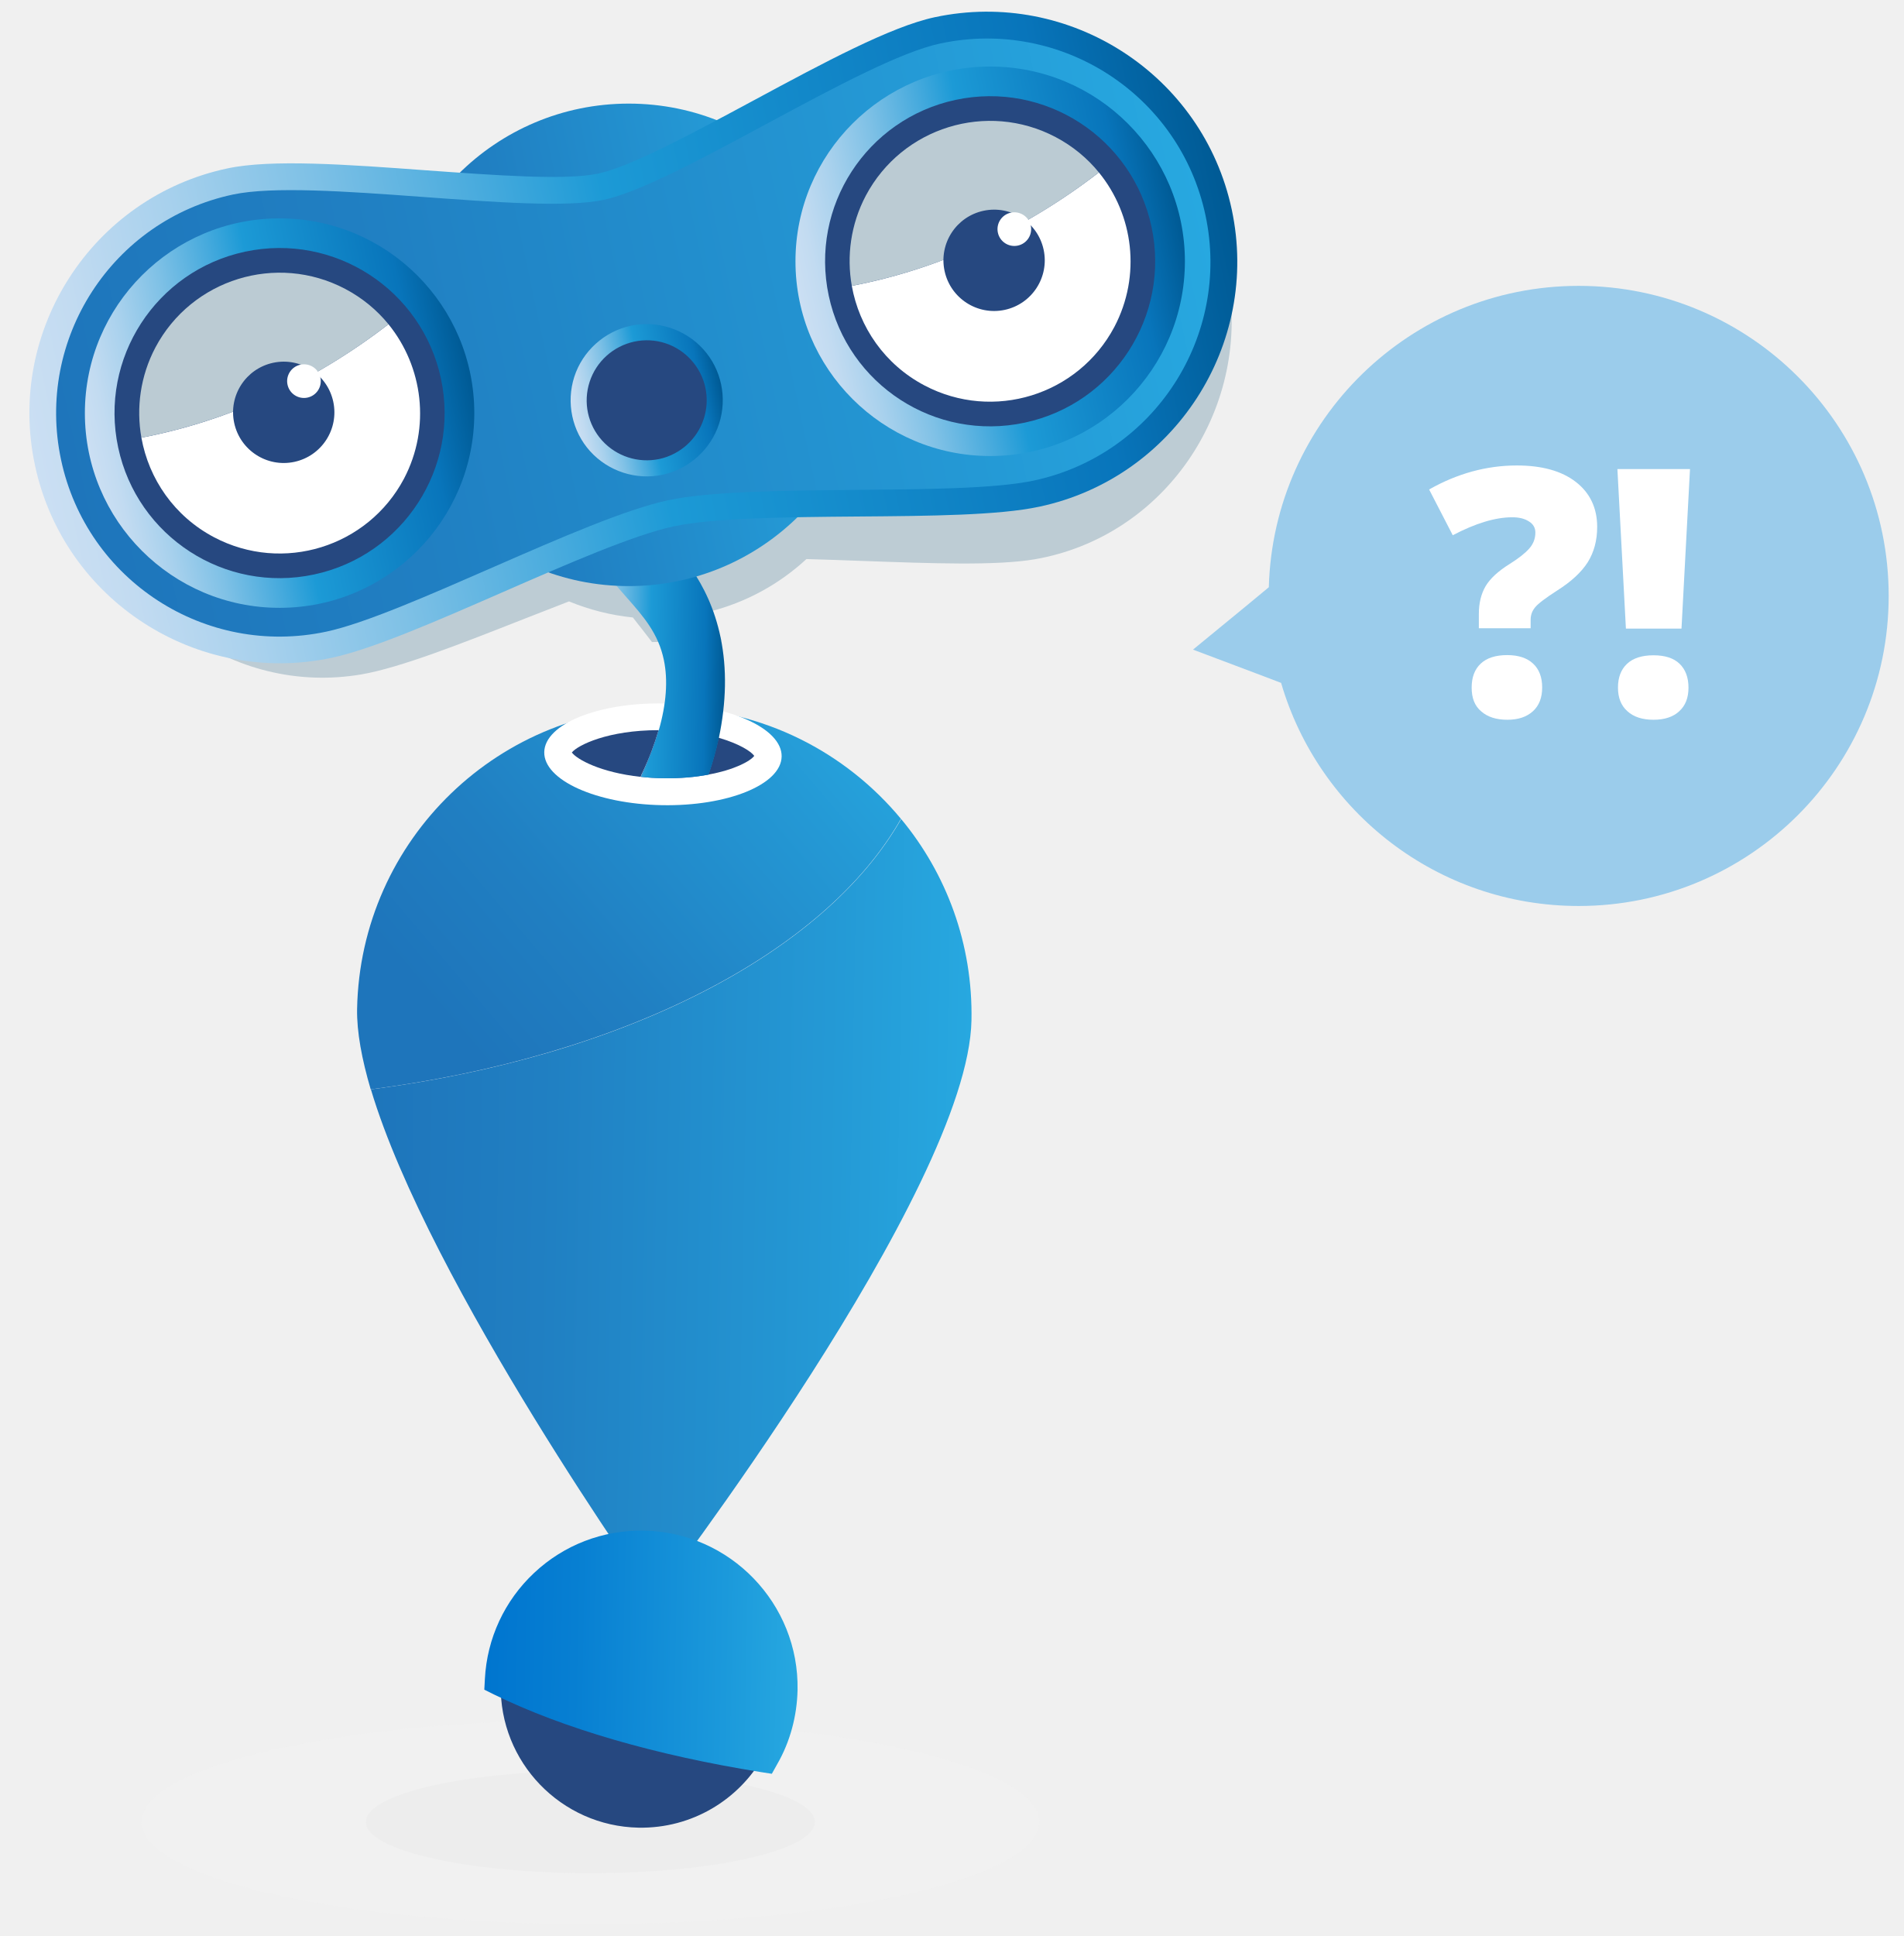
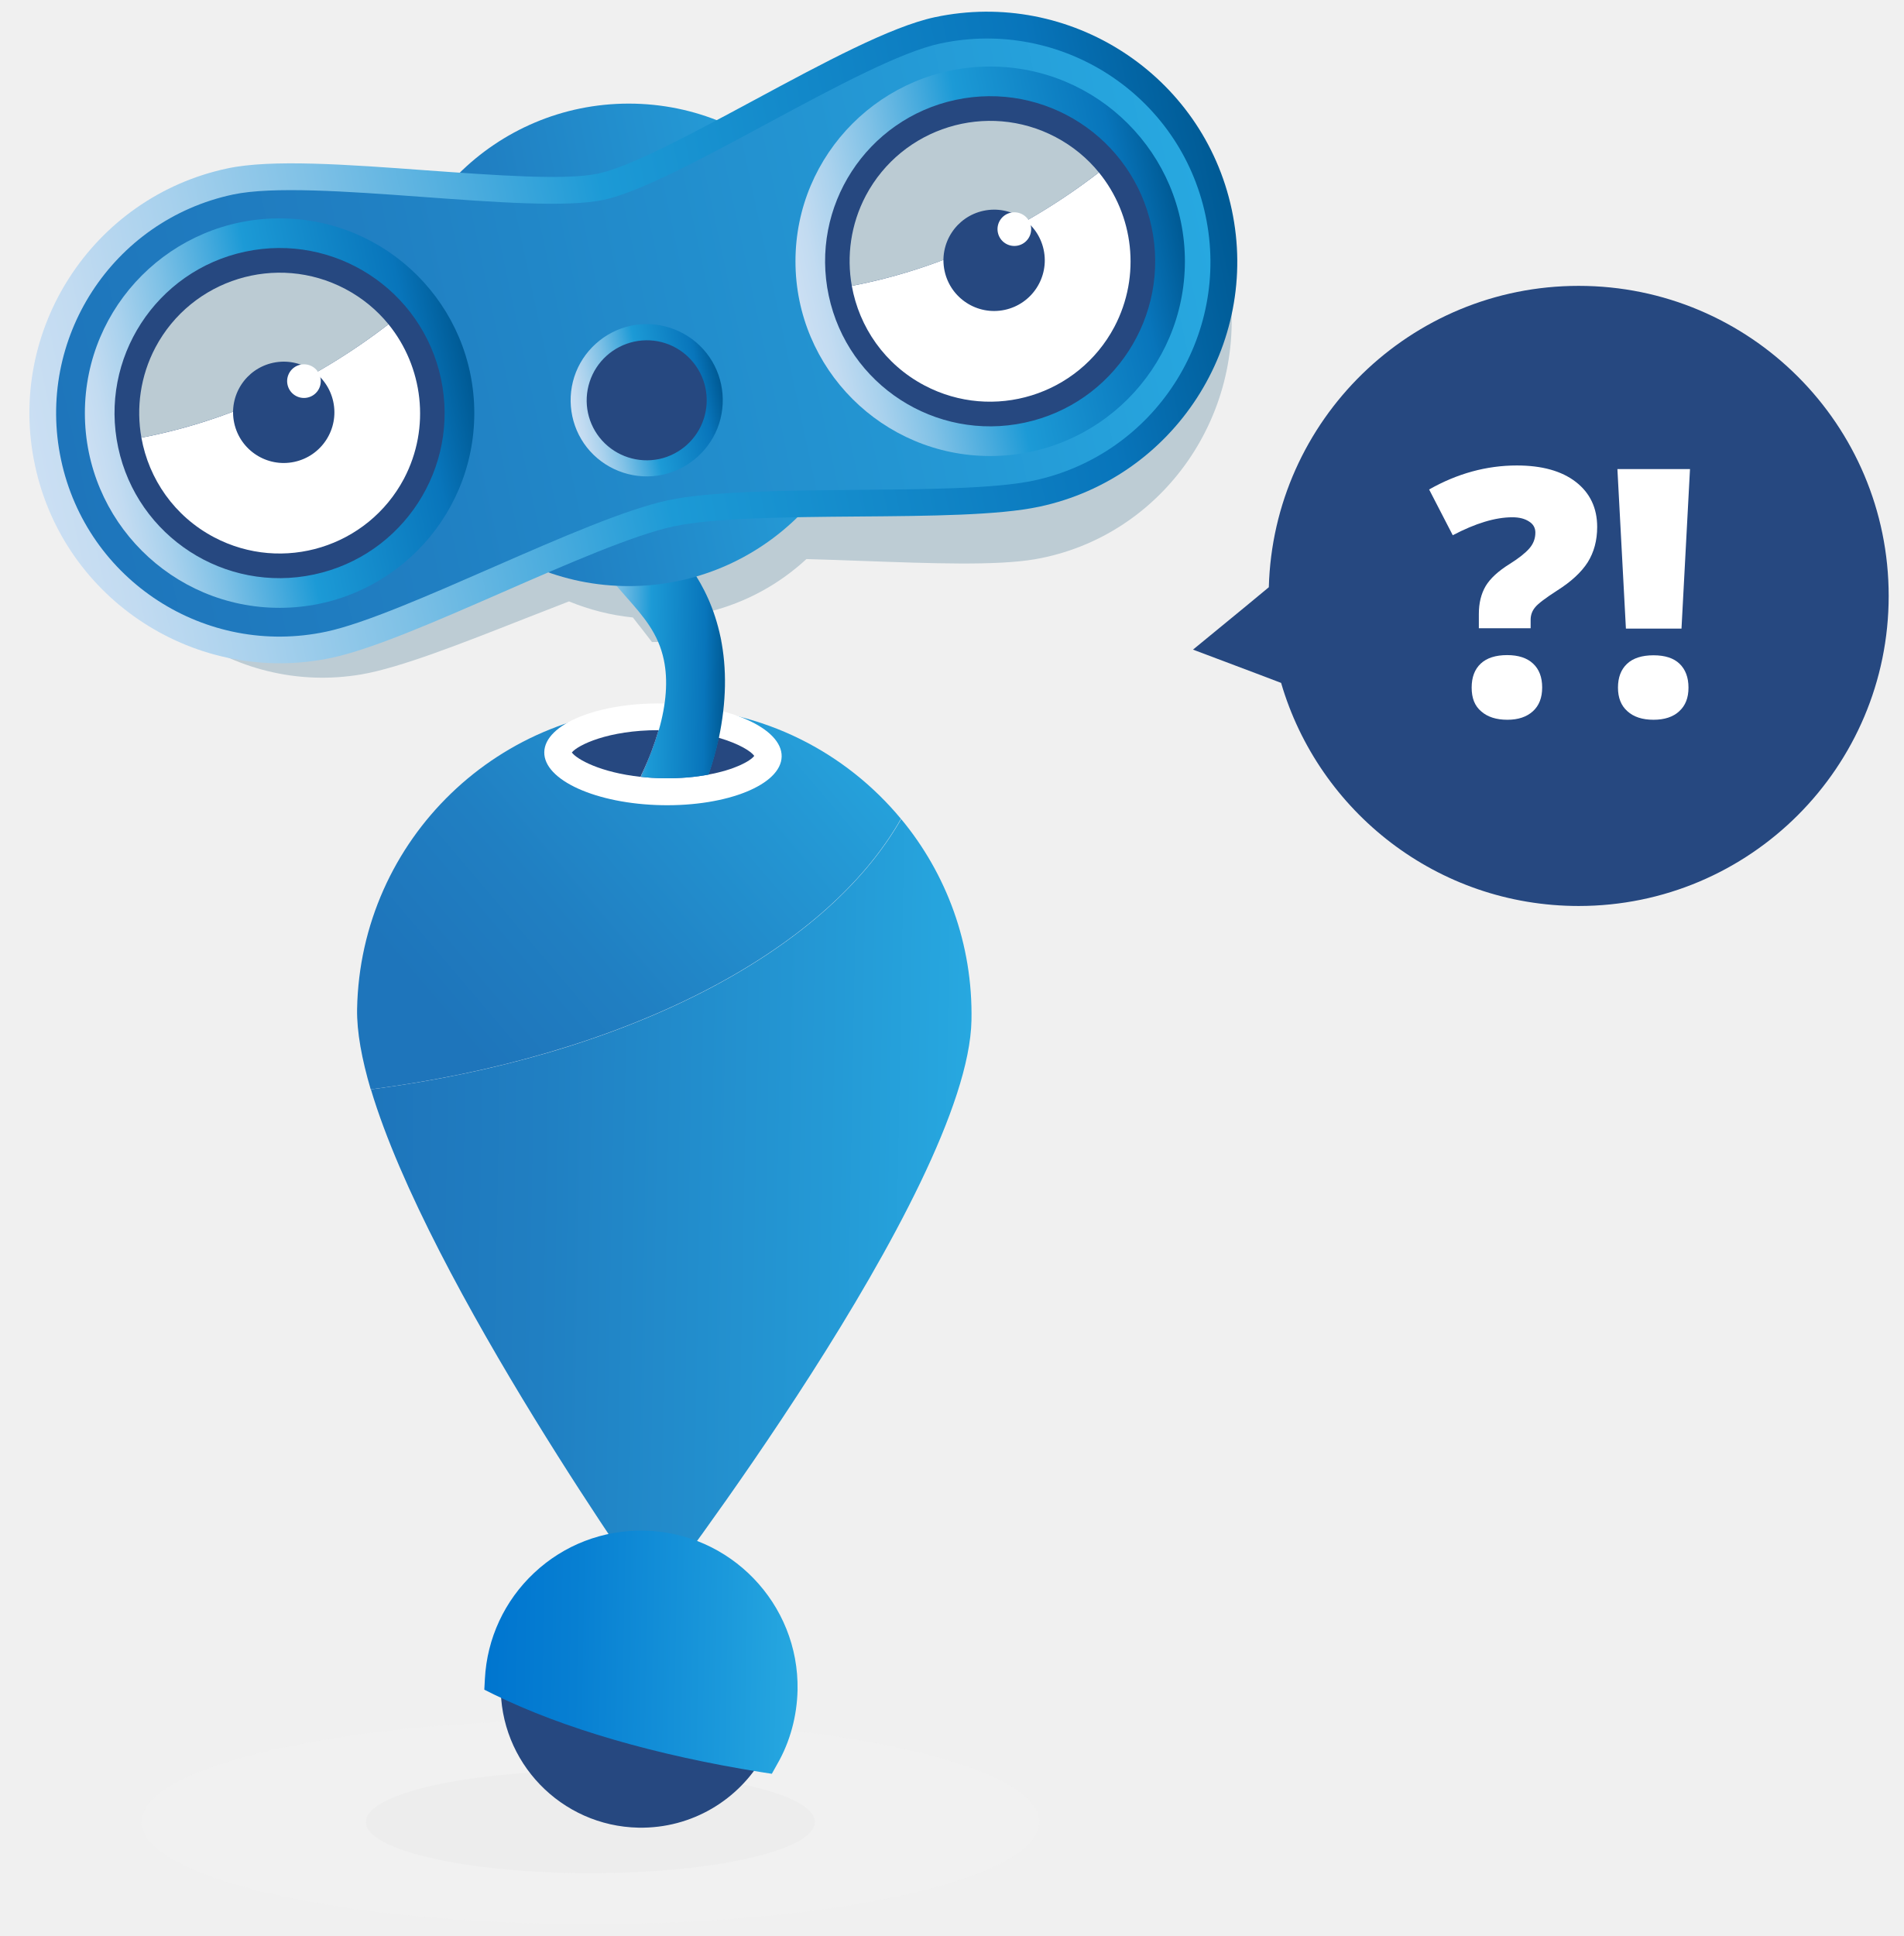
<svg xmlns="http://www.w3.org/2000/svg" version="1.1" id="Layer_1" x="0px" y="0px" viewBox="0 0 1007.2 1024" style="enable-background:new 0 0 1007.2 1024;" xml:space="preserve">
  <style type="text/css">
	.st0{fill:#BDCCD4;}
	.st1{opacity:0.32;enable-background:new    ;}
	.st2{fill:#F2F2F2;}
	.st3{fill:#E6E6E6;}
	.st4{fill:url(#SVGID_1_);}
	.st5{fill:url(#SVGID_2_);}
	.st6{fill:#FFFFFF;}
	.st7{fill:none;}
	.st8{fill:#264880;}
	.st9{fill:#3867B0;}
	.st10{fill:url(#SVGID_3_);}
	.st11{fill:#FFFFFF;stroke:#000000;stroke-miterlimit:10;}
	.st12{fill:url(#SVGID_4_);}
	.st13{fill:url(#SVGID_5_);}
	.st14{fill:url(#SVGID_6_);}
	.st15{fill:url(#SVGID_7_);}
	.st16{fill:url(#SVGID_8_);}
	.st17{fill:#BBCBD3;}
	.st18{fill:url(#SVGID_9_);}
	.st19{fill:url(#SVGID_10_);}
- 	.st20{fill:#9BCCEB;}
</style>
  <g>
    <g>
      <path class="st0" d="M649.8,148.3C638.2,78.7,573.6,31.6,505.6,43.2c-22.1,3.8-56.1,20.6-92.1,38.3c-6.3,3.1-12.7,6.2-18.9,9.3    c-20.9-9.5-44.6-13.1-68.8-8.9c-23.4,4-44.1,14.7-60.5,29.8c-5.5-0.6-11.1-1.3-16.6-2c-39.7-4.8-77.2-9.3-99.4-5.5    C81.3,115.9,35.4,182,47,251.6c11.5,69.6,76.2,116.7,144.2,105.1c20.4-3.5,52.4-16.1,86.2-29.4c7.9-3.1,15.8-6.2,23.6-9.2    c10.7,4.4,22,7.3,33.8,8.5c1.5,2,3.1,4,4.6,5.9c1.9,2.4,3.7,4.8,5.5,7.1l36.7-0.9c-1.9-5.6-4.2-10.6-6.7-15.1    c19.8-4.9,37.4-14.7,51.7-27.9c9.8,0.3,19.9,0.6,29.9,1c36.3,1.3,70.5,2.6,91-0.9C615.4,284,661.3,217.9,649.8,148.3z" />
    </g>
    <g>
      <g>
        <g class="st1">
          <ellipse class="st2" cx="312.3" cy="963.7" rx="237.5" ry="54.1" />
        </g>
        <g class="st1">
          <ellipse class="st3" cx="312.3" cy="963.7" rx="118.8" ry="27.1" />
        </g>
        <g>
          <g>
-             <linearGradient id="SVGID_1_" gradientUnits="userSpaceOnUse" x1="102.253" y1="384.131" x2="419.229" y2="384.131" gradientTransform="matrix(0.9998 1.857699e-02 1.857699e-02 -0.9998 85.7262 1017.839)">
+             <linearGradient id="SVGID_1_" gradientUnits="userSpaceOnUse" x1="98.289" y1="212.722" x2="415.265" y2="212.722" gradientTransform="matrix(0.9998 1.857699e-02 -1.857699e-02 0.9998 100.7768 421.1793)">
              <stop offset="0" style="stop-color:#1E75BB" />
              <stop offset="0.286" style="stop-color:#207FC2" />
              <stop offset="0.764" style="stop-color:#2499D5" />
              <stop offset="1" style="stop-color:#27A8E0" />
            </linearGradient>
            <path class="st4" d="M513.9,539.7c0.8-40.4-13.3-77.7-37.2-106.5c-40.6,71.3-147,125.7-280.5,143       c30.8,103.1,149.5,270,149.5,270S512.2,629.4,513.9,539.7z" />
-             <linearGradient id="SVGID_2_" gradientUnits="userSpaceOnUse" x1="139.535" y1="482.367" x2="353.851" y2="671.473" gradientTransform="matrix(0.9998 1.857699e-02 1.857699e-02 -0.9998 85.7262 1017.839)">
+             <linearGradient id="SVGID_2_" gradientUnits="userSpaceOnUse" x1="135.571" y1="114.486" x2="349.888" y2="-74.62" gradientTransform="matrix(0.9998 1.857699e-02 -1.857699e-02 0.9998 100.7768 421.1793)">
              <stop offset="0" style="stop-color:#1E75BB" />
              <stop offset="0.286" style="stop-color:#207FC2" />
              <stop offset="0.764" style="stop-color:#2499D5" />
              <stop offset="1" style="stop-color:#27A8E0" />
            </linearGradient>
            <path class="st5" d="M476.6,433.1c-29.2-35.2-72.9-58-122.2-58.9c-89.7-1.7-163.8,69.7-165.5,159.5       c-0.2,12.1,2.5,26.5,7.2,42.5C329.7,558.8,436.1,504.4,476.6,433.1z" />
          </g>
-           <ellipse transform="matrix(1.857750e-02 -0.9998 0.9998 1.857750e-02 -54.6391 742.1993)" class="st6" cx="350.7" cy="398.9" rx="26.9" ry="62.8" />
+           <ellipse transform="matrix(1.857801e-02 -0.9998 0.9998 1.857801e-02 -54.7301 742.2034)" class="st6" cx="350.7" cy="399" rx="26.9" ry="62.8" />
          <path class="st7" d="M350.5,411.7c-28.4-0.5-44.9-9.4-48-13.6c3.2-4.1,20.1-12.4,48.5-11.8c28.4,0.5,44.9,9.4,48,13.6      C395.8,403.9,379,412.2,350.5,411.7z" />
          <g>
            <path class="st8" d="M348.4,386.2c-26.8,0-42.7,7.9-45.9,11.8c2.6,3.6,15.1,10.6,36.4,12.9c0.2-0.7,0.5-1.3,0.8-1.9       C343.5,401,346.3,393.4,348.4,386.2z" />
            <path class="st8" d="M399,399.8c-1.8-2.5-8.2-6.5-18.9-9.6c-1.4,6.4-3.2,12.9-5.4,19.5C388.5,407.2,396.9,402.6,399,399.8z" />
            <path class="st9" d="M351,386.2c-0.9,0-1.8,0-2.6,0c-2.1,7.2-4.9,14.8-8.6,22.8c-0.3,0.6-0.5,1.3-0.8,1.9       c3.6,0.4,7.5,0.7,11.6,0.7c9.3,0.2,17.4-0.6,24.2-1.9c2.2-6.6,4.1-13.1,5.4-19.5C372.6,388.1,362.9,386.4,351,386.2z" />
          </g>
-           <linearGradient id="SVGID_3_" gradientUnits="userSpaceOnUse" x1="205.954" y1="668.981" x2="285.537" y2="668.981" gradientTransform="matrix(0.9998 1.857699e-02 1.857699e-02 -0.9998 85.7262 1017.839)">
+           <linearGradient id="SVGID_3_" gradientUnits="userSpaceOnUse" x1="201.99" y1="-72.128" x2="281.574" y2="-72.128" gradientTransform="matrix(0.9998 1.857699e-02 -1.857699e-02 0.9998 100.7768 421.1793)">
            <stop offset="0" style="stop-color:#CBDFF3" />
            <stop offset="5.628450e-02" style="stop-color:#C2DBF1" />
            <stop offset="0.15" style="stop-color:#A8D1ED" />
            <stop offset="0.269" style="stop-color:#7FC1E6" />
            <stop offset="0.408" style="stop-color:#46AADD" />
            <stop offset="0.501" style="stop-color:#1C9AD6" />
            <stop offset="0.865" style="stop-color:#0875BB" />
            <stop offset="0.994" style="stop-color:#005B96" />
          </linearGradient>
          <path class="st10" d="M381.2,337.2c-3.2-15.3-9-26.9-15.4-36.3c-4.3,0.4-8.7,0.5-13.1,0.4c-13-0.2-25.5-2.4-37.2-6.2      c4.7,8,10.4,14.6,15.9,20.8c9.1,10.3,16.9,19.2,19.8,33.3c2.2,10.6,1.3,23.1-2.7,37c-2.1,7.2-4.9,14.8-8.6,22.8      c-0.3,0.6-0.5,1.3-0.8,1.9c3.6,0.4,7.5,0.7,11.6,0.7c9.3,0.2,17.4-0.6,24.2-1.9c2.2-6.6,4.1-13.1,5.4-19.5      C384.2,371.5,384.6,353.7,381.2,337.2z" />
          <g>
            <path class="st11" d="M413.4,893.8c0.8-41-31.9-74.9-72.9-75.7c-40.2-0.7-73.5,30.6-75.5,70.5c35.6,17.4,83.5,31.4,138.9,40.3       C409.7,918.5,413.2,906.5,413.4,893.8z" />
            <path class="st8" d="M265,888.6c0,0.8-0.1,1.6-0.1,2.4c-0.8,41,31.9,74.9,72.9,75.7c28.3,0.5,53.1-14.8,66.1-37.8       C348.4,920,300.6,906,265,888.6z" />
-             <linearGradient id="SVGID_4_" gradientUnits="userSpaceOnUse" x1="168.143" y1="149.283" x2="333.823" y2="149.283" gradientTransform="matrix(0.9998 1.857699e-02 1.857699e-02 -0.9998 85.7262 1017.839)">
+             <linearGradient id="SVGID_4_" gradientUnits="userSpaceOnUse" x1="164.179" y1="447.57" x2="329.859" y2="447.57" gradientTransform="matrix(0.9998 1.857699e-02 -1.857699e-02 0.9998 100.7768 421.1793)">
              <stop offset="0" style="stop-color:#0075CF" />
              <stop offset="0.286" style="stop-color:#077FD2" />
              <stop offset="0.764" style="stop-color:#1B99DB" />
              <stop offset="1" style="stop-color:#27A8E0" />
            </linearGradient>
            <path class="st12" d="M402.5,937.3c-55.7-8.9-104.6-23.1-141.3-41.1l-5-2.5l0.3-5.6c1.1-21.5,10.4-41.5,26.1-56.2       c15.8-14.8,36.4-22.7,58.1-22.3c45.6,0.8,82.1,38.7,81.2,84.3c-0.3,13.7-3.9,27.3-10.7,39.1l-2.9,5.2L402.5,937.3z" />
          </g>
-           <linearGradient id="SVGID_5_" gradientUnits="userSpaceOnUse" x1="253.16" y1="893.9" x2="508.422" y2="893.9" gradientTransform="matrix(0.9779 -0.2089 -0.2089 -0.9779 146.9604 1136.092)">
+           <linearGradient id="SVGID_5_" gradientUnits="userSpaceOnUse" x1="299.696" y1="-311.246" x2="554.958" y2="-311.246" gradientTransform="matrix(0.9779 -0.2089 0.2089 0.9779 -20.2639 576.036)">
            <stop offset="0" style="stop-color:#1E75BB" />
            <stop offset="0.286" style="stop-color:#207FC2" />
            <stop offset="0.764" style="stop-color:#2499D5" />
            <stop offset="1" style="stop-color:#27A8E0" />
          </linearGradient>
          <circle class="st13" cx="332.6" cy="182.4" r="127.6" />
-           <linearGradient id="SVGID_6_" gradientUnits="userSpaceOnUse" x1="60.302" y1="897.184" x2="707.701" y2="897.184" gradientTransform="matrix(0.9779 -0.2089 -0.2089 -0.9779 146.9604 1136.092)">
+           <linearGradient id="SVGID_6_" gradientUnits="userSpaceOnUse" x1="106.838" y1="-314.53" x2="754.237" y2="-314.53" gradientTransform="matrix(0.9779 -0.2089 0.2089 0.9779 -20.2639 576.036)">
            <stop offset="0" style="stop-color:#CBDFF3" />
            <stop offset="5.628450e-02" style="stop-color:#C2DBF1" />
            <stop offset="0.15" style="stop-color:#A8D1ED" />
            <stop offset="0.269" style="stop-color:#7FC1E6" />
            <stop offset="0.408" style="stop-color:#46AADD" />
            <stop offset="0.501" style="stop-color:#1C9AD6" />
            <stop offset="0.865" style="stop-color:#0875BB" />
            <stop offset="0.994" style="stop-color:#005B96" />
          </linearGradient>
          <path class="st14" d="M549.8,268c-21.5,4.6-57.8,4.9-96.2,5.2c-37.4,0.3-76.1,0.7-97.2,5.2s-56.6,20-90.9,35      c-35.2,15.4-68.5,29.9-89.9,34.5c-71.4,15.2-141.9-30.4-157.1-101.8c-15.3-71.3,30.4-141.8,101.7-157c23.3-5,63.1-2.1,105.4,1      c36.3,2.6,73.8,5.4,90.9,1.7c17.1-3.6,50.2-21.5,82.2-38.7c37.3-20.1,72.5-39,95.8-44c71.4-15.2,141.9,30.4,157.1,101.8      C666.8,182.3,621.1,252.8,549.8,268z" />
-           <linearGradient id="SVGID_7_" gradientUnits="userSpaceOnUse" x1="74.404" y1="897.164" x2="693.481" y2="897.164" gradientTransform="matrix(0.9779 -0.2089 -0.2089 -0.9779 146.9604 1136.092)">
+           <linearGradient id="SVGID_7_" gradientUnits="userSpaceOnUse" x1="120.94" y1="-314.51" x2="740.017" y2="-314.51" gradientTransform="matrix(0.9779 -0.2089 0.2089 0.9779 -20.2639 576.036)">
            <stop offset="0" style="stop-color:#1E75BB" />
            <stop offset="0.286" style="stop-color:#207FC2" />
            <stop offset="0.764" style="stop-color:#2499D5" />
            <stop offset="1" style="stop-color:#27A8E0" />
          </linearGradient>
          <path class="st15" d="M497.4,23c-41.8,8.9-139.2,74.4-178,82.7S165,94,123.2,102.9c-63.8,13.6-104.5,76.4-90.9,140.3      s76.4,104.5,140.3,90.9c40.9-8.7,136.6-60.1,180.8-69.5c44.1-9.4,152.5-1.7,193.4-10.4c63.8-13.6,104.5-76.4,90.9-140.3      C624.1,50,561.3,9.4,497.4,23z" />
-           <linearGradient id="SVGID_8_" gradientUnits="userSpaceOnUse" x1="89.593" y1="897.182" x2="295.643" y2="897.182" gradientTransform="matrix(0.9779 -0.2089 -0.2089 -0.9779 146.9604 1136.092)">
+           <linearGradient id="SVGID_8_" gradientUnits="userSpaceOnUse" x1="136.129" y1="-314.528" x2="342.179" y2="-314.528" gradientTransform="matrix(0.9779 -0.2089 0.2089 0.9779 -20.2639 576.036)">
            <stop offset="0" style="stop-color:#CBDFF3" />
            <stop offset="5.628450e-02" style="stop-color:#C2DBF1" />
            <stop offset="0.15" style="stop-color:#A8D1ED" />
            <stop offset="0.269" style="stop-color:#7FC1E6" />
            <stop offset="0.408" style="stop-color:#46AADD" />
            <stop offset="0.501" style="stop-color:#1C9AD6" />
            <stop offset="0.865" style="stop-color:#0875BB" />
            <stop offset="0.994" style="stop-color:#005B96" />
          </linearGradient>
          <circle class="st16" cx="147.9" cy="218.5" r="103" />
-           <ellipse transform="matrix(0.9779 -0.2089 0.2089 0.9779 -42.3834 35.7152)" class="st8" cx="147.9" cy="218.5" rx="87.3" ry="87.3" />
+           <ellipse transform="matrix(0.9779 -0.2089 0.2089 0.9779 -42.381 35.7168)" class="st8" cx="147.9" cy="218.5" rx="87.3" ry="87.3" />
          <path class="st6" d="M205.5,171.5c-39.7,30.6-84.6,51.2-130.7,60c3.9,21.8,17.4,41.6,38.5,52.7c36.3,19.1,81.2,5.2,100.4-31      C228,226,223.7,193.9,205.5,171.5z" />
          <path class="st17" d="M205.5,171.5c-6.1-7.5-13.8-13.9-22.9-18.7c-36.3-19.1-81.2-5.2-100.4,31c-8,15.2-10.2,32-7.4,47.7      C120.8,222.7,165.8,202.2,205.5,171.5z" />
-           <ellipse transform="matrix(0.9779 -0.2089 0.2089 0.9779 -42.2501 36.1688)" class="st8" cx="150.1" cy="218.1" rx="26.8" ry="26.8" />
-           <ellipse transform="matrix(0.9779 -0.2089 0.2089 0.9779 -38.5668 38.04)" class="st6" cx="160.8" cy="201.6" rx="8.9" ry="8.9" />
-           <linearGradient id="SVGID_9_" gradientUnits="userSpaceOnUse" x1="473.988" y1="897.182" x2="680.038" y2="897.182" gradientTransform="matrix(0.9779 -0.2089 -0.2089 -0.9779 146.9604 1136.092)">
+           <ellipse transform="matrix(0.9779 -0.2089 0.2089 0.9779 -42.2495 36.1679)" class="st8" cx="150.1" cy="218.1" rx="26.8" ry="26.8" />
+           <ellipse transform="matrix(0.9779 -0.2089 0.2089 0.9779 -38.5666 38.0391)" class="st6" cx="160.8" cy="201.6" rx="8.9" ry="8.9" />
+           <linearGradient id="SVGID_9_" gradientUnits="userSpaceOnUse" x1="520.524" y1="-314.528" x2="726.574" y2="-314.528" gradientTransform="matrix(0.9779 -0.2089 0.2089 0.9779 -20.2639 576.036)">
            <stop offset="0" style="stop-color:#CBDFF3" />
            <stop offset="5.628450e-02" style="stop-color:#C2DBF1" />
            <stop offset="0.15" style="stop-color:#A8D1ED" />
            <stop offset="0.269" style="stop-color:#7FC1E6" />
            <stop offset="0.408" style="stop-color:#46AADD" />
            <stop offset="0.501" style="stop-color:#1C9AD6" />
            <stop offset="0.865" style="stop-color:#0875BB" />
            <stop offset="0.994" style="stop-color:#005B96" />
          </linearGradient>
          <circle class="st18" cx="523.8" cy="138.2" r="103" />
-           <ellipse transform="matrix(0.9779 -0.2089 0.2089 0.9779 -17.3154 112.4701)" class="st8" cx="523.8" cy="138.2" rx="87.3" ry="87.3" />
+           <ellipse transform="matrix(0.9779 -0.2089 0.2089 0.9779 -17.3128 112.4705)" class="st8" cx="523.8" cy="138.2" rx="87.3" ry="87.3" />
          <path class="st6" d="M581.3,91.2c-39.7,30.6-84.6,51.2-130.7,60c3.9,21.8,17.4,41.6,38.5,52.7c36.3,19.1,81.2,5.2,100.4-31      C603.8,145.7,599.6,113.6,581.3,91.2z" />
          <path class="st17" d="M581.3,91.2c-6.1-7.5-13.8-13.9-22.9-18.7c-36.3-19.1-81.2-5.2-100.4,31c-8,15.2-10.2,32-7.4,47.7      C496.7,142.4,541.6,121.9,581.3,91.2z" />
-           <ellipse transform="matrix(0.9779 -0.2089 0.2089 0.9779 -17.1687 112.8971)" class="st8" cx="525.9" cy="137.7" rx="26.8" ry="26.8" />
-           <ellipse transform="matrix(0.9779 -0.2089 0.2089 0.9779 -13.4854 114.7683)" class="st6" cx="536.6" cy="121.2" rx="8.9" ry="8.9" />
-           <linearGradient id="SVGID_10_" gradientUnits="userSpaceOnUse" x1="343.709" y1="863.261" x2="424.212" y2="863.261" gradientTransform="matrix(0.9779 -0.2089 -0.2089 -0.9779 146.9604 1136.092)">
+           <ellipse transform="matrix(0.9779 -0.2089 0.2089 0.9779 -17.162 112.8973)" class="st8" cx="525.9" cy="137.7" rx="26.8" ry="26.8" />
+           <ellipse transform="matrix(0.9779 -0.2089 0.2089 0.9779 -13.479 114.7685)" class="st6" cx="536.6" cy="121.2" rx="8.9" ry="8.9" />
+           <linearGradient id="SVGID_10_" gradientUnits="userSpaceOnUse" x1="390.245" y1="-280.607" x2="470.748" y2="-280.607" gradientTransform="matrix(0.9779 -0.2089 0.2089 0.9779 -20.2639 576.036)">
            <stop offset="0" style="stop-color:#CBDFF3" />
            <stop offset="5.628450e-02" style="stop-color:#C2DBF1" />
            <stop offset="0.15" style="stop-color:#A8D1ED" />
            <stop offset="0.269" style="stop-color:#7FC1E6" />
            <stop offset="0.408" style="stop-color:#46AADD" />
            <stop offset="0.501" style="stop-color:#1C9AD6" />
            <stop offset="0.865" style="stop-color:#0875BB" />
            <stop offset="0.994" style="stop-color:#005B96" />
          </linearGradient>
          <path class="st19" d="M350.5,251.1c-14,3-28.7-1.8-38.3-12.4c-9.6-10.6-12.8-25.7-8.4-39.4c4.4-13.6,15.9-24,29.9-27      s28.7,1.8,38.3,12.4c9.6,10.6,12.8,25.7,8.4,39.4C376,237.7,364.5,248.1,350.5,251.1z" />
          <path class="st8" d="M335.5,180.7L335.5,180.7c-11.1,2.4-20.1,10.5-23.6,21.3l0,0c-3.5,10.8-1,22.6,6.6,31l0,0      c7.6,8.4,19.1,12.1,30.2,9.8l0,0c11.1-2.4,20.1-10.5,23.6-21.3l0,0c3.5-10.8,1-22.6-6.6-31l0,0      C358.1,182,346.6,178.3,335.5,180.7z" />
        </g>
      </g>
    </g>
  </g>
-   <path class="st20" d="M835.1,151.2c-89,0-161.5,71-163.9,159.4L659,320.7l-27.9,22.9l33.7,12.7l12.9,4.9  c19.9,68.2,82.8,118,157.4,118c90.5,0,164-73.4,164-164S925.7,151.2,835.1,151.2z" />
+   <path class="st8" d="M835.1,151.2c-89,0-161.5,71-163.9,159.4L659,320.7l-27.9,22.9l33.7,12.7l12.9,4.9  c19.9,68.2,82.8,118,157.4,118c90.5,0,164-73.4,164-164S925.7,151.2,835.1,151.2z" />
  <g>
-     <path class="st6" d="M782.3,332.5v-7.7c0-5.8,1.2-10.7,3.6-14.8c2.4-4,6.6-7.9,12.7-11.7c4.8-3,8.3-5.8,10.4-8.2   c2.1-2.4,3.2-5.2,3.2-8.4c0-2.5-1.1-4.5-3.4-5.9c-2.3-1.5-5.2-2.2-8.8-2.2c-9,0-19.5,3.2-31.5,9.5L756,258.9   c14.8-8.4,30.3-12.7,46.4-12.7c13.3,0,23.7,2.9,31.2,8.7c7.5,5.8,11.3,13.8,11.3,23.8c0,7.2-1.7,13.4-5,18.7   c-3.4,5.3-8.7,10.2-16.1,14.9c-6.2,4-10.2,7-11.7,8.9c-1.6,1.9-2.4,4.1-2.4,6.6v4.5H782.3z M778.5,363.7c0-5.5,1.6-9.7,4.8-12.7   c3.2-3,7.9-4.5,14-4.5c5.9,0,10.5,1.5,13.7,4.5c3.2,3,4.8,7.2,4.8,12.6c0,5.4-1.6,9.6-4.9,12.6c-3.3,3-7.8,4.5-13.5,4.5   c-5.9,0-10.5-1.5-13.8-4.4C780.1,373.4,778.5,369.2,778.5,363.7z" />
-     <path class="st6" d="M889.5,332.5h-29.4l-4.5-84.4H894L889.5,332.5z M855.9,363.7c0-5.4,1.6-9.6,4.8-12.6c3.2-3,7.9-4.5,14-4.5   c6.1,0,10.7,1.5,13.8,4.5c3.1,3,4.7,7.2,4.7,12.6c0,5.4-1.6,9.5-4.9,12.5c-3.2,3-7.8,4.5-13.6,4.5c-5.9,0-10.5-1.5-13.8-4.5   C857.5,373.2,855.9,369,855.9,363.7z" />
+     <path class="st6" d="M782.3,332.5v-7.7c0-5.8,1.2-10.7,3.6-14.8c2.4-4,6.6-7.9,12.7-11.7c4.8-3,8.3-5.8,10.4-8.2   c2.1-2.4,3.2-5.2,3.2-8.4c0-2.5-1.1-4.5-3.4-5.9c-2.3-1.5-5.2-2.2-8.8-2.2c-9,0-19.5,3.2-31.5,9.5L756,258.9   c14.8-8.4,30.3-12.7,46.4-12.7c13.3,0,23.7,2.9,31.2,8.7c7.5,5.8,11.3,13.8,11.3,23.8c0,7.2-1.7,13.4-5,18.7   c-3.4,5.3-8.7,10.2-16.1,14.9c-6.2,4-10.2,7-11.7,8.9c-1.6,1.9-2.4,4.1-2.4,6.6v4.5h-27.4V332.5z M778.5,363.7   c0-5.5,1.6-9.7,4.8-12.7s7.9-4.5,14-4.5c5.9,0,10.5,1.5,13.7,4.5s4.8,7.2,4.8,12.6s-1.6,9.6-4.9,12.6c-3.3,3-7.8,4.5-13.5,4.5   c-5.9,0-10.5-1.5-13.8-4.4C780.1,373.4,778.5,369.2,778.5,363.7z" />
+     <path class="st6" d="M889.5,332.5h-29.4l-4.5-84.4H894L889.5,332.5z M855.9,363.7c0-5.4,1.6-9.6,4.8-12.6s7.9-4.5,14-4.5   s10.7,1.5,13.8,4.5s4.7,7.2,4.7,12.6s-1.6,9.5-4.9,12.5c-3.2,3-7.8,4.5-13.6,4.5c-5.9,0-10.5-1.5-13.8-4.5   C857.5,373.2,855.9,369,855.9,363.7z" />
  </g>
</svg>
